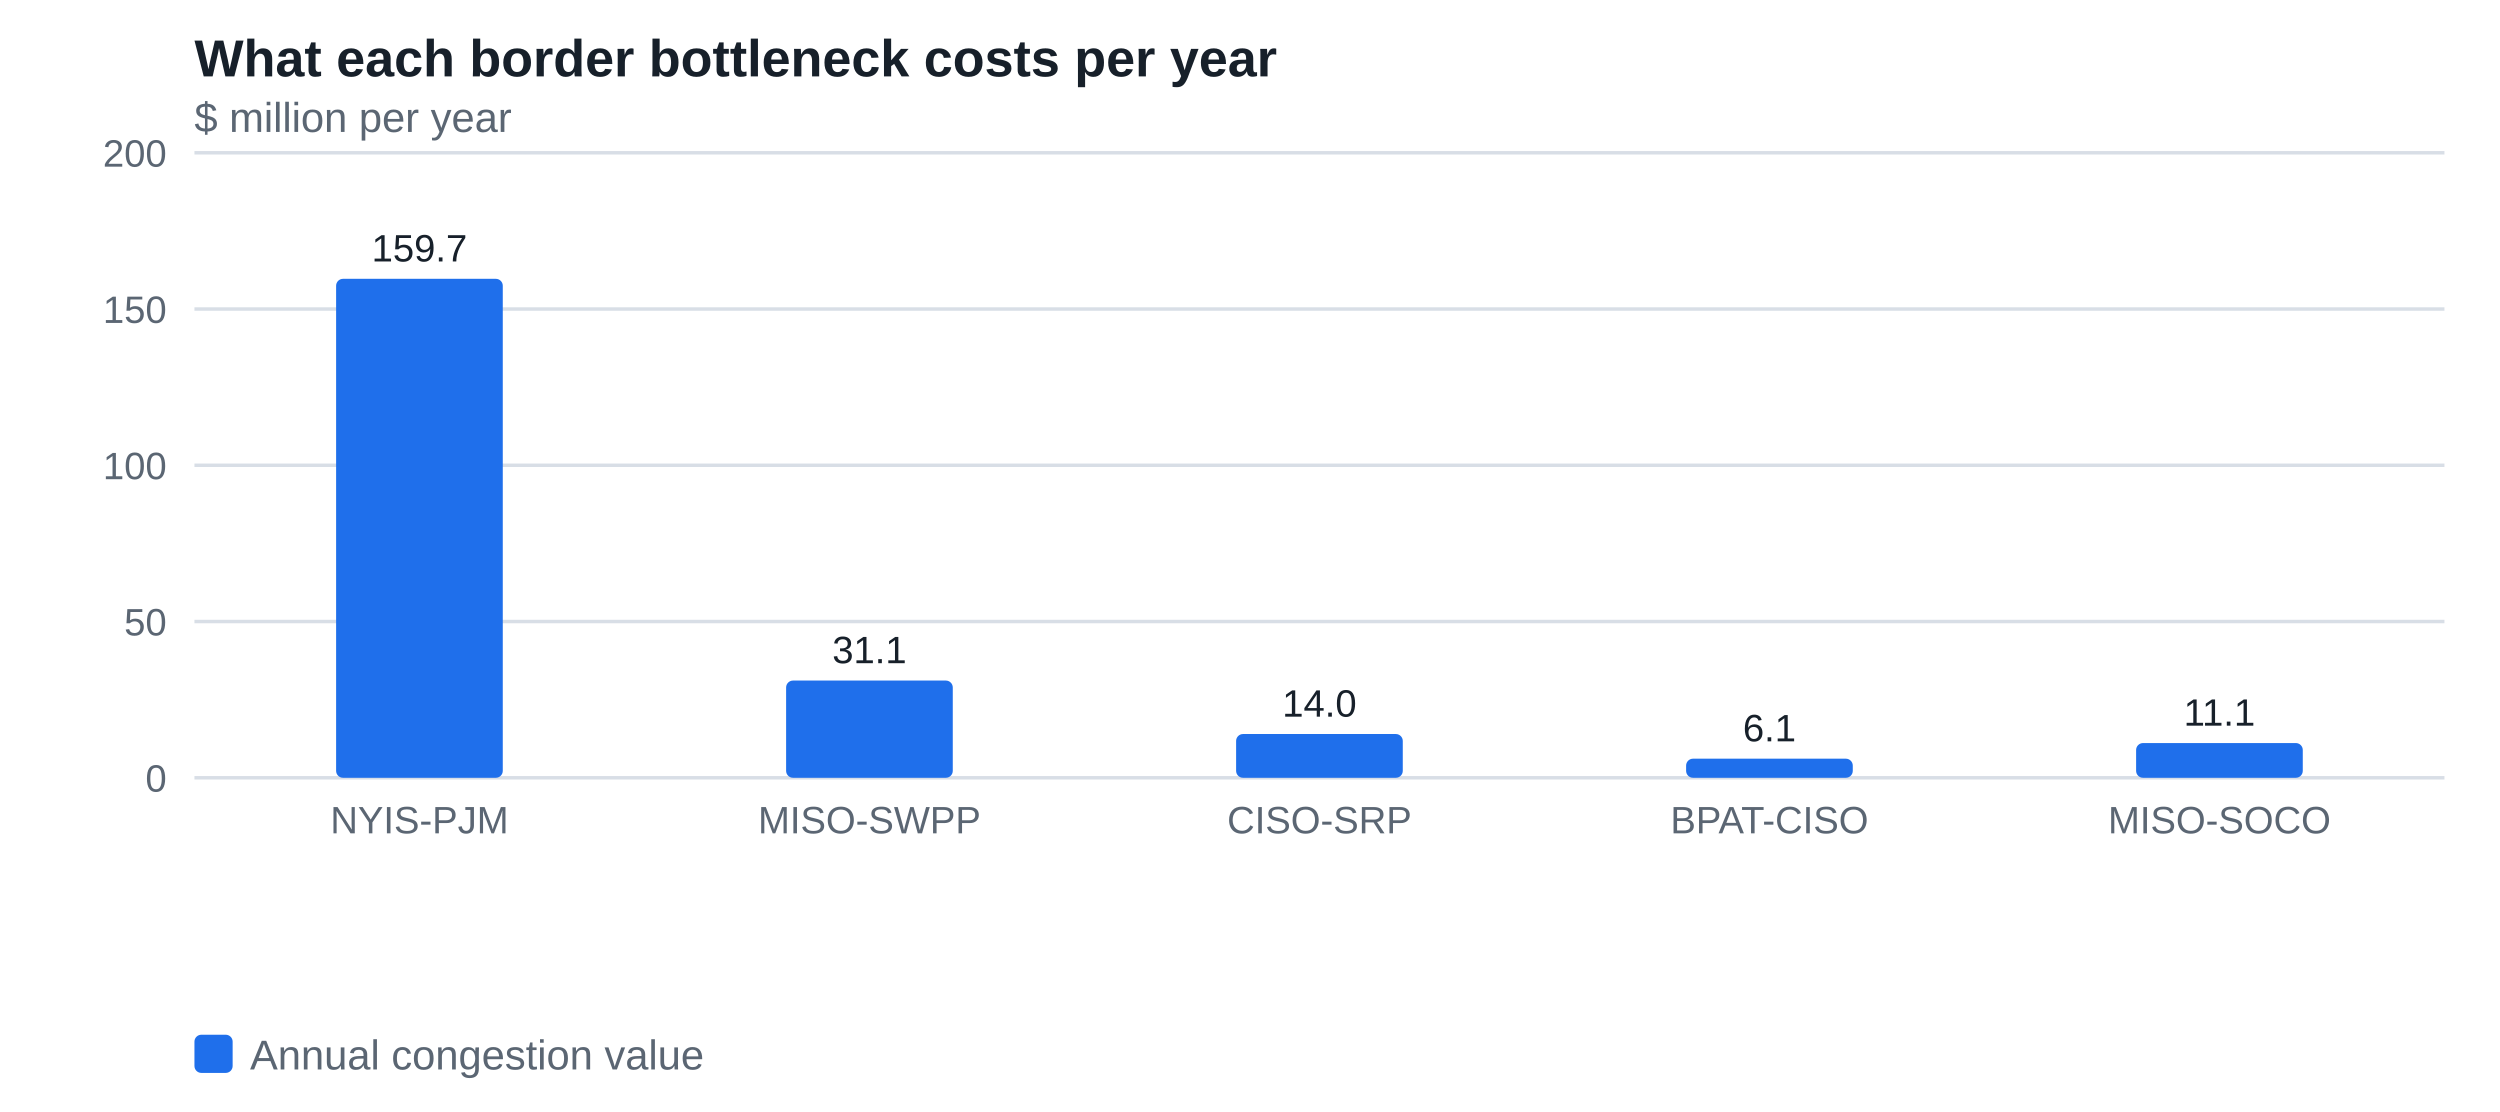
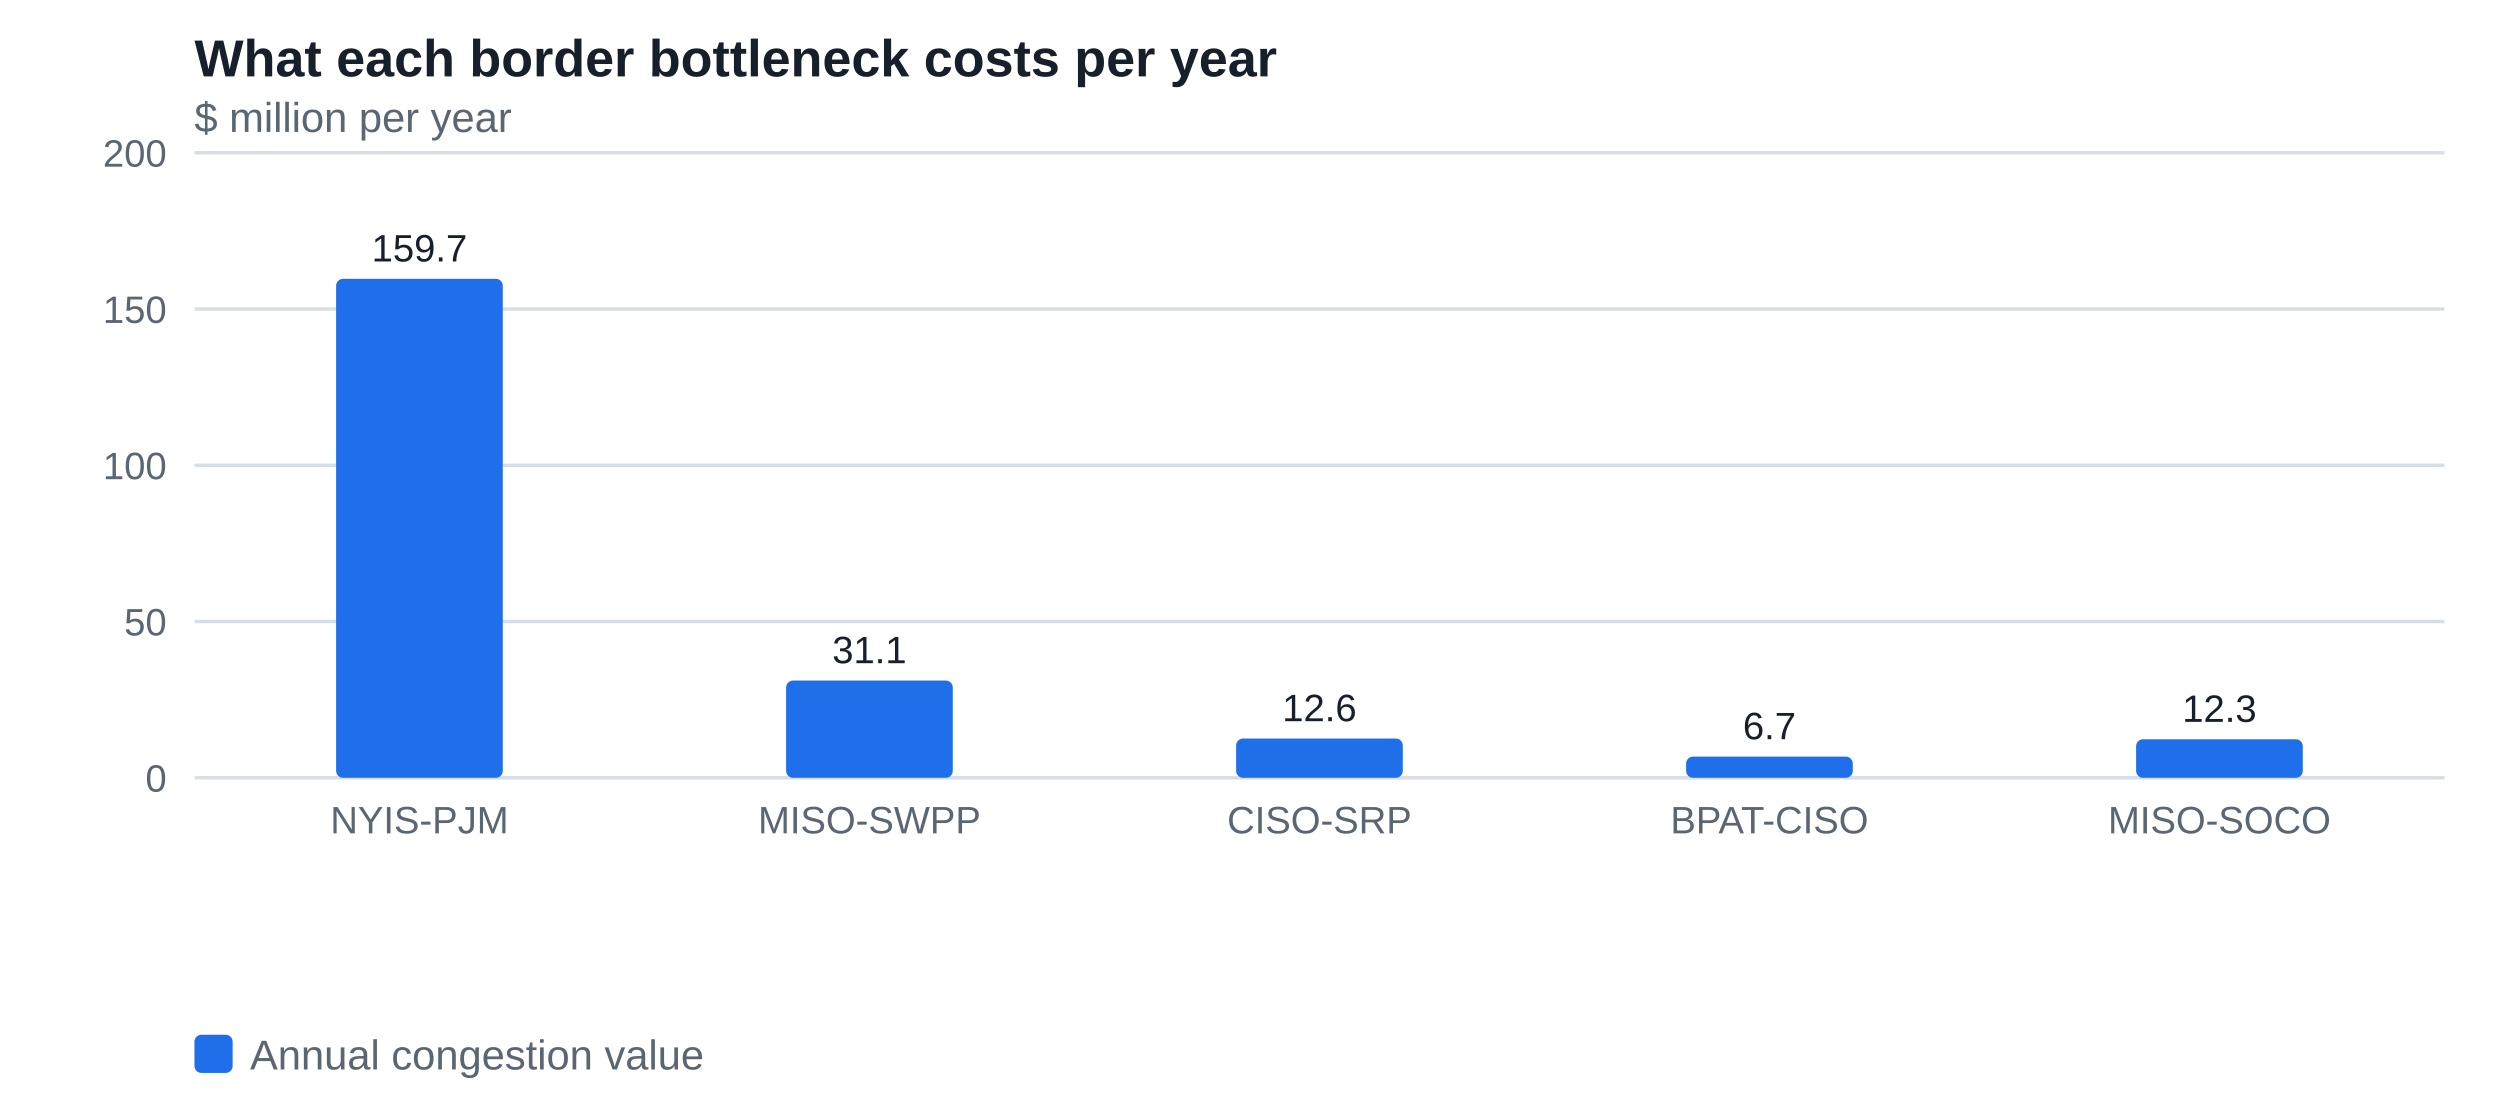
<svg xmlns="http://www.w3.org/2000/svg" viewBox="0 0 720 320" role="img" style="max-width:100%;height:auto;background:#ffffff">
  <text x="56.0" y="22.0" text-anchor="start" fill="#17202a" font-size="15" font-weight="bold" font-family="Arial, Helvetica, sans-serif">What each border bottleneck costs per year</text>
  <text x="56.0" y="38.0" text-anchor="start" fill="#5b6673" font-size="12" font-weight="normal" font-family="Arial, Helvetica, sans-serif">$ million per year</text>
  <line x1="56" y1="224.0" x2="704" y2="224.0" stroke="#d8dee6" stroke-width="1" />
  <text x="48.0" y="228.0" text-anchor="end" fill="#5b6673" font-size="11" font-weight="normal" font-family="Arial, Helvetica, sans-serif">0</text>
  <line x1="56" y1="179.0" x2="704" y2="179.0" stroke="#d8dee6" stroke-width="1" />
  <text x="48.0" y="183.0" text-anchor="end" fill="#5b6673" font-size="11" font-weight="normal" font-family="Arial, Helvetica, sans-serif">50</text>
  <line x1="56" y1="134.0" x2="704" y2="134.0" stroke="#d8dee6" stroke-width="1" />
  <text x="48.0" y="138.0" text-anchor="end" fill="#5b6673" font-size="11" font-weight="normal" font-family="Arial, Helvetica, sans-serif">100</text>
  <line x1="56" y1="89.0" x2="704" y2="89.0" stroke="#d8dee6" stroke-width="1" />
  <text x="48.0" y="93.0" text-anchor="end" fill="#5b6673" font-size="11" font-weight="normal" font-family="Arial, Helvetica, sans-serif">150</text>
  <line x1="56" y1="44.0" x2="704" y2="44.0" stroke="#d8dee6" stroke-width="1" />
  <text x="48.0" y="48.0" text-anchor="end" fill="#5b6673" font-size="11" font-weight="normal" font-family="Arial, Helvetica, sans-serif">200</text>
  <rect x="96.8" y="80.3" width="48.0" height="143.7" fill="#1f6feb" rx="2" />
  <text x="120.8" y="75.3" text-anchor="middle" fill="#17202a" font-size="11" font-weight="normal" font-family="Arial, Helvetica, sans-serif">159.7</text>
  <text x="120.8" y="240.0" text-anchor="middle" fill="#5b6673" font-size="11" font-weight="normal" font-family="Arial, Helvetica, sans-serif">NYIS-PJM</text>
  <rect x="226.4" y="196.0" width="48.0" height="28.0" fill="#1f6feb" rx="2" />
  <text x="250.4" y="191.0" text-anchor="middle" fill="#17202a" font-size="11" font-weight="normal" font-family="Arial, Helvetica, sans-serif">31.1</text>
  <text x="250.4" y="240.0" text-anchor="middle" fill="#5b6673" font-size="11" font-weight="normal" font-family="Arial, Helvetica, sans-serif">MISO-SWPP</text>
-   <rect x="356.0" y="211.4" width="48.0" height="12.6" fill="#1f6feb" rx="2" />
-   <text x="380.0" y="206.4" text-anchor="middle" fill="#17202a" font-size="11" font-weight="normal" font-family="Arial, Helvetica, sans-serif">14.0</text>
+   <rect x="356.0" y="212.7" width="48.0" height="11.3" fill="#1f6feb" rx="2" />
+   <text x="380.0" y="207.7" text-anchor="middle" fill="#17202a" font-size="11" font-weight="normal" font-family="Arial, Helvetica, sans-serif">12.6</text>
  <text x="380.0" y="240.0" text-anchor="middle" fill="#5b6673" font-size="11" font-weight="normal" font-family="Arial, Helvetica, sans-serif">CISO-SRP</text>
-   <rect x="485.6" y="218.5" width="48.0" height="5.5" fill="#1f6feb" rx="2" />
-   <text x="509.6" y="213.5" text-anchor="middle" fill="#17202a" font-size="11" font-weight="normal" font-family="Arial, Helvetica, sans-serif">6.1</text>
+   <rect x="485.6" y="217.9" width="48.0" height="6.1" fill="#1f6feb" rx="2" />
+   <text x="509.6" y="212.9" text-anchor="middle" fill="#17202a" font-size="11" font-weight="normal" font-family="Arial, Helvetica, sans-serif">6.7</text>
  <text x="509.6" y="240.0" text-anchor="middle" fill="#5b6673" font-size="11" font-weight="normal" font-family="Arial, Helvetica, sans-serif">BPAT-CISO</text>
-   <rect x="615.2" y="214.0" width="48.0" height="10.0" fill="#1f6feb" rx="2" />
-   <text x="639.2" y="209.0" text-anchor="middle" fill="#17202a" font-size="11" font-weight="normal" font-family="Arial, Helvetica, sans-serif">11.1</text>
+   <rect x="615.2" y="212.9" width="48.0" height="11.1" fill="#1f6feb" rx="2" />
+   <text x="639.2" y="207.9" text-anchor="middle" fill="#17202a" font-size="11" font-weight="normal" font-family="Arial, Helvetica, sans-serif">12.3</text>
  <text x="639.2" y="240.0" text-anchor="middle" fill="#5b6673" font-size="11" font-weight="normal" font-family="Arial, Helvetica, sans-serif">MISO-SOCO</text>
  <rect x="56" y="298" width="11" height="11" fill="#1f6feb" rx="2" />
  <text x="72.0" y="308.0" text-anchor="start" fill="#5b6673" font-size="12" font-weight="normal" font-family="Arial, Helvetica, sans-serif">Annual congestion value</text>
</svg>
